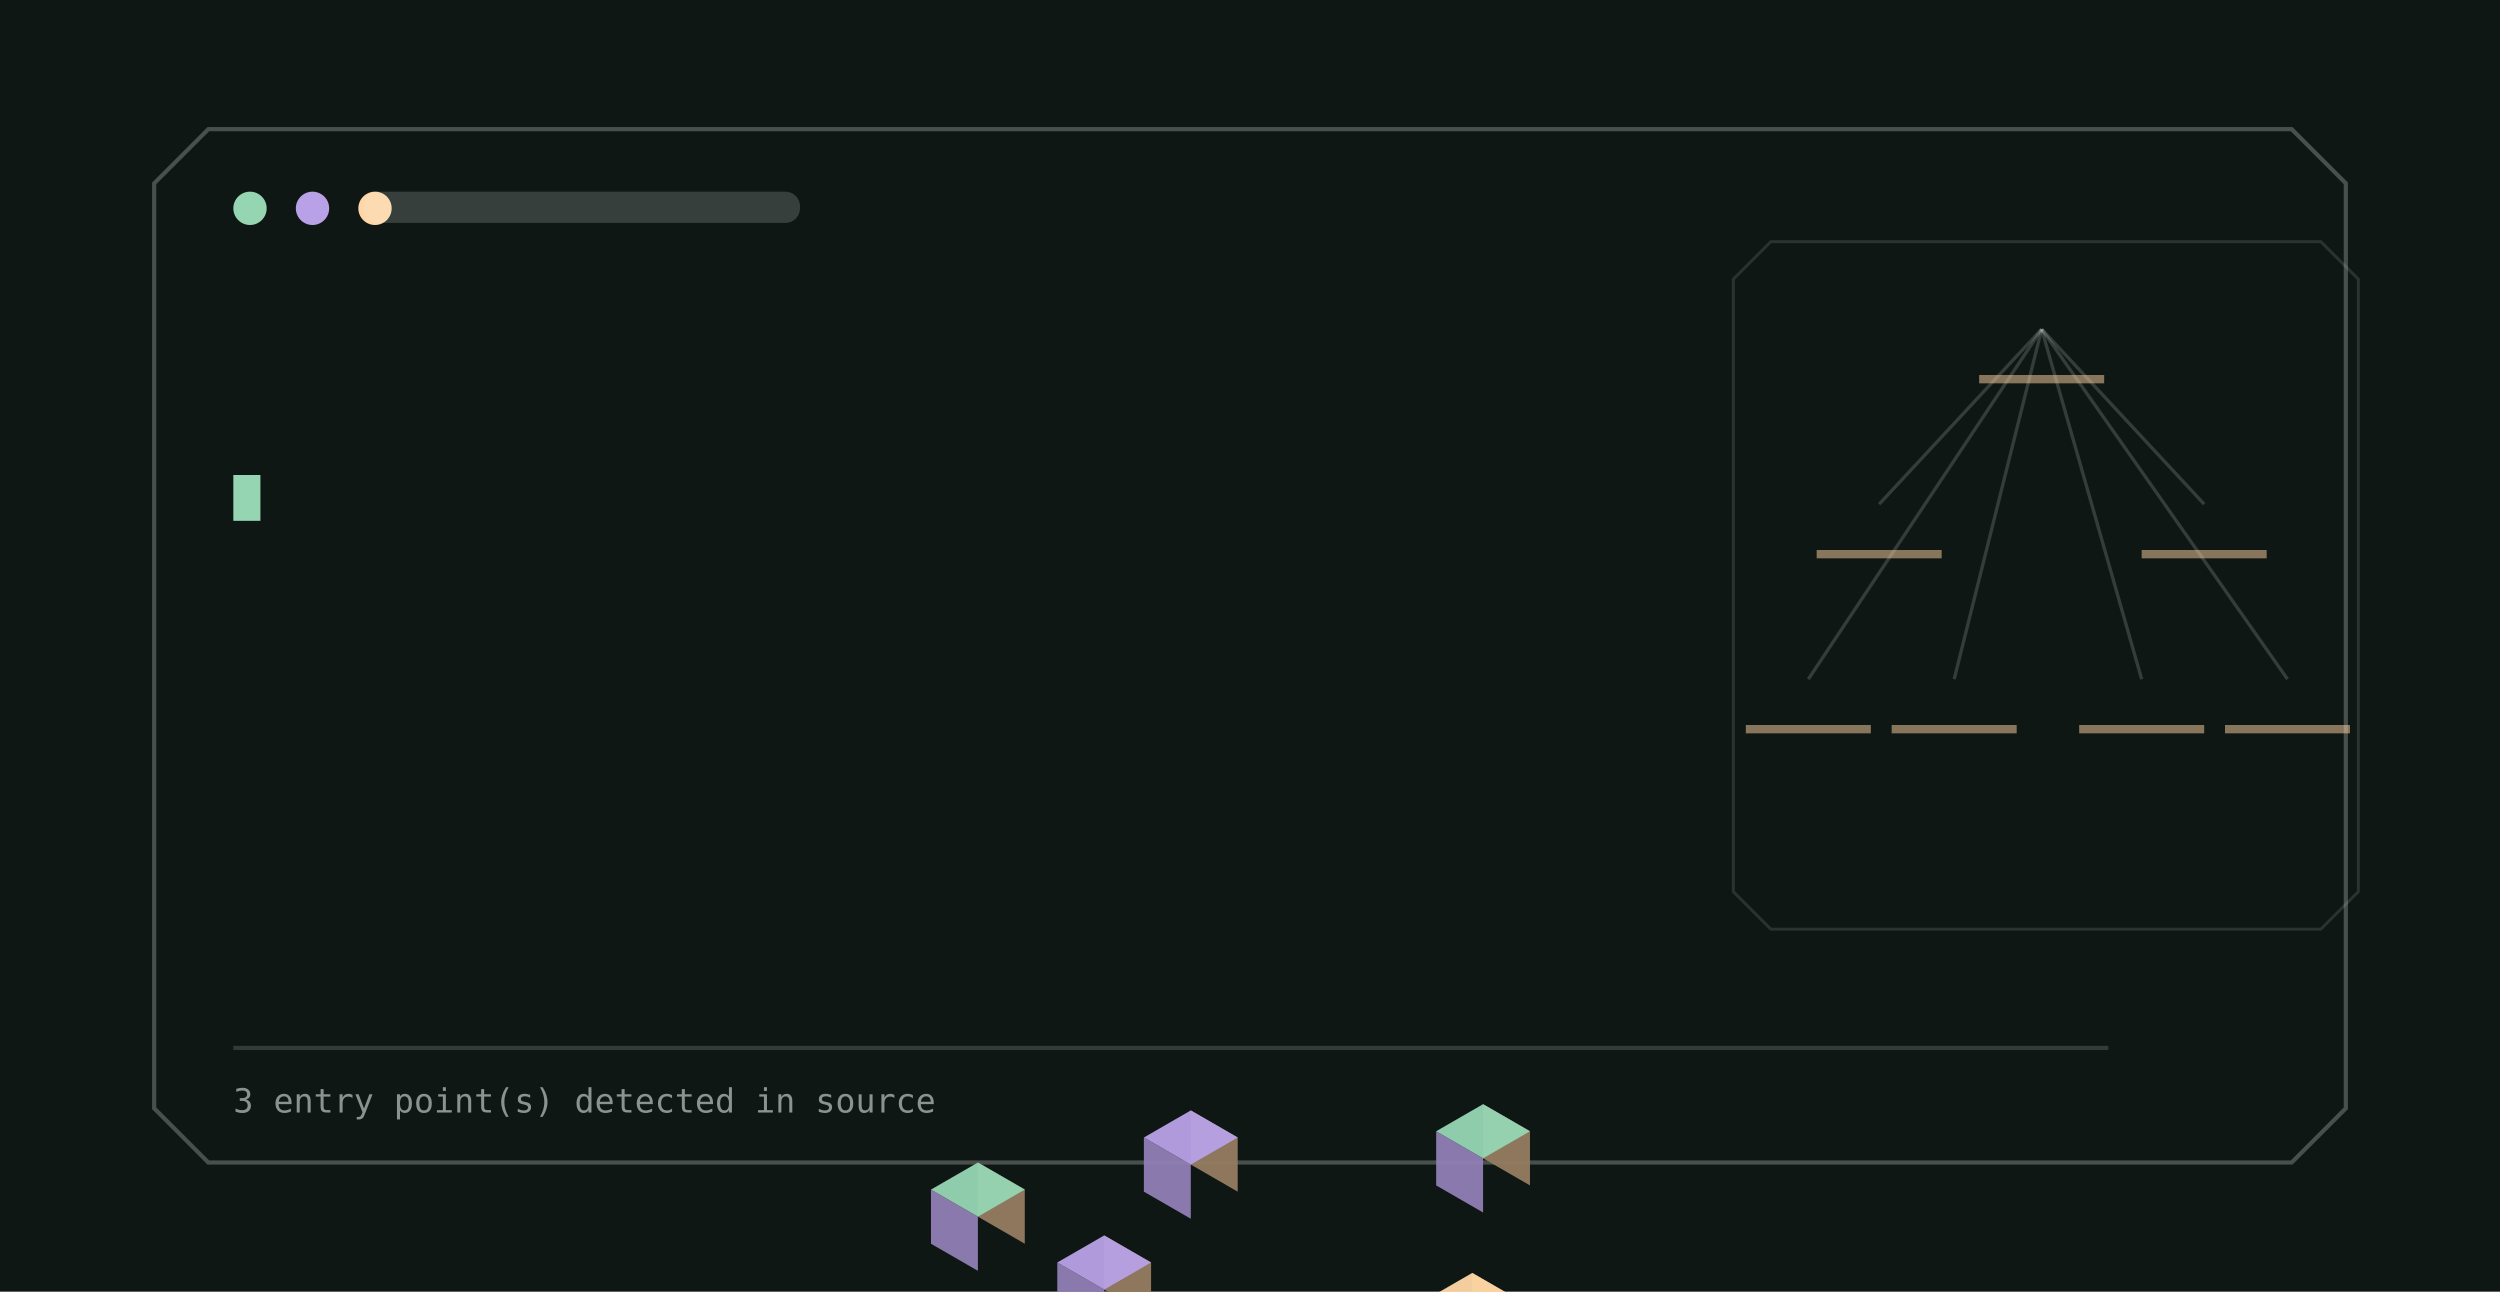
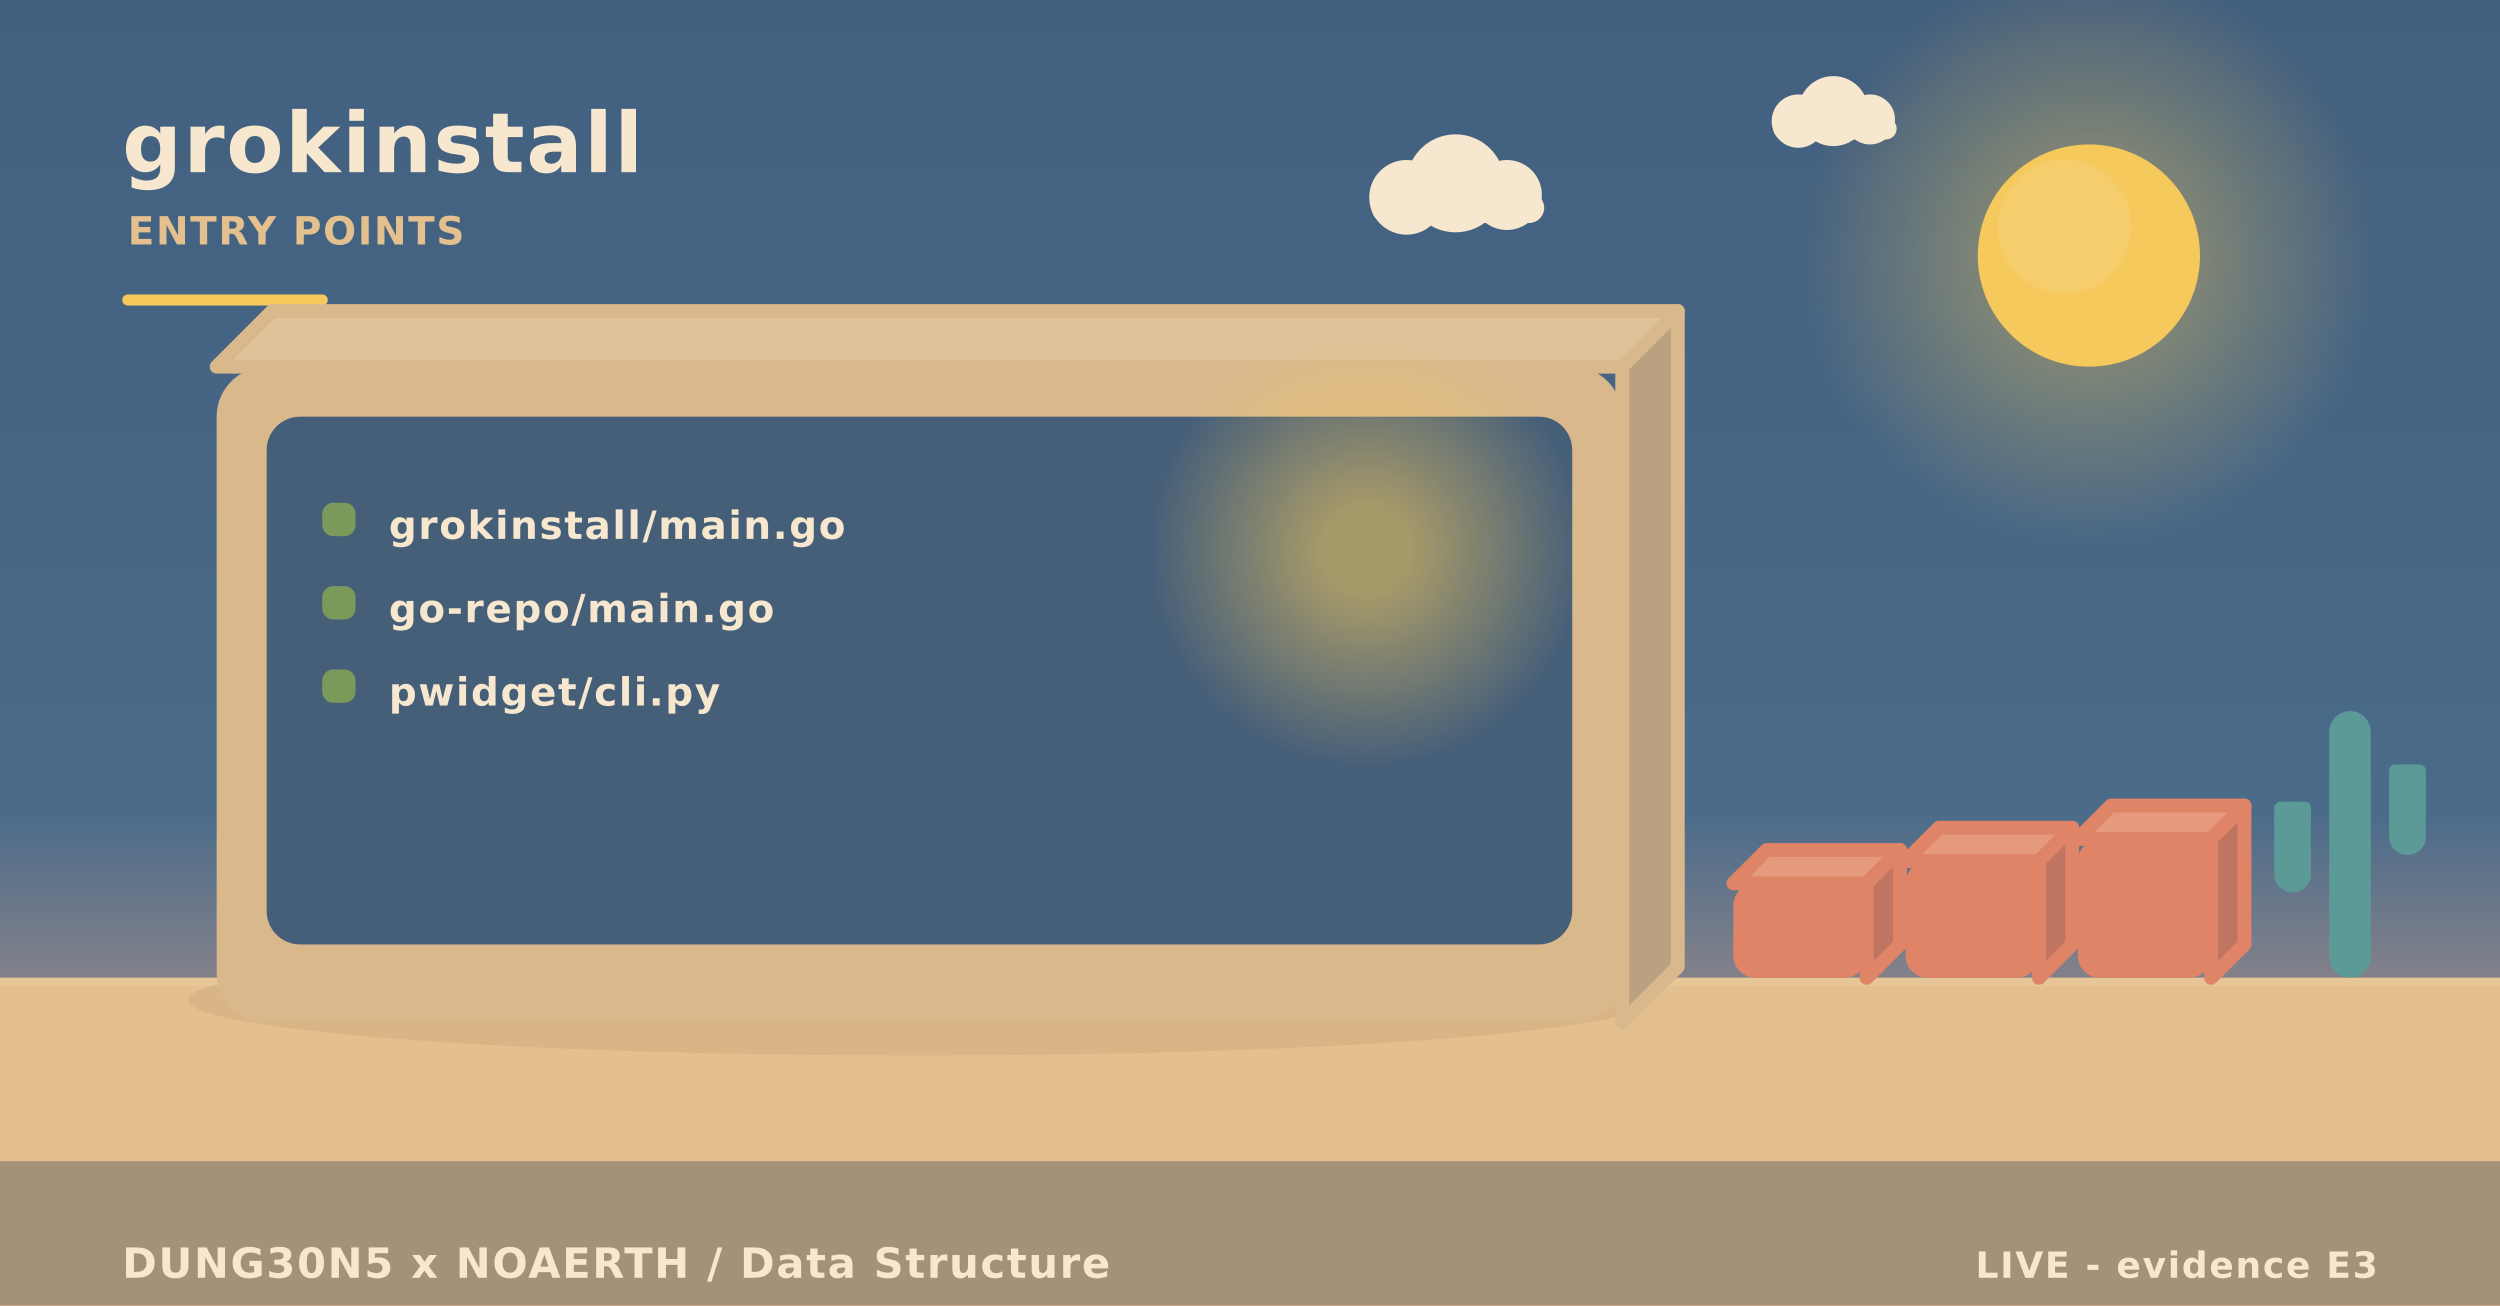
- <svg xmlns="http://www.w3.org/2000/svg" viewBox="0 0 1200 620" width="1200" height="620" role="img" aria-label="grokinstall command surface">
-   <rect width="1200" height="620" fill="#0f1714" />
-   <defs>
-     <linearGradient id="gt" x1="0" y1="0" x2="1" y2="1">
-       <stop offset="0%" stop-color="#95d5b2" />
-       <stop offset="100%" stop-color="#b8a1e6" />
-     </linearGradient>
-   </defs>
-   <path d="M100.00,62.00 H1100.00 L1126.00,88.00 V532.00 L1100.00,558.00 H100.00 L74.00,532.00 V88.00 Z" fill="none" stroke="rgba(240,248,244,0.300)" stroke-width="2.00" opacity="0.85" />
-   <circle cx="120.00" cy="100.00" r="8.00" fill="#95d5b2" opacity="1.00" />
-   <circle cx="150.00" cy="100.00" r="8.00" fill="#b8a1e6" opacity="1.00" />
-   <circle cx="180.00" cy="100.00" r="8.00" fill="#ffd6a5" opacity="1.00" />
-   <rect x="174.00" y="92.00" width="210.00" height="15.00" rx="7.00" fill="rgba(240,248,244,0.180)" opacity="1.00" />
-   <text x="112" y="148" font-family="ui-monospace,SFMono-Regular,Menlo,monospace" font-size="21" fill="rgba(240,248,244,0.800)" opacity="0">grokinstall/main.go<animate attributeName="opacity" values="0;1;1;0" dur="1.5s" begin="0.0s" repeatCount="indefinite" />
-   </text>
-   <text x="112" y="182" font-family="ui-monospace,SFMono-Regular,Menlo,monospace" font-size="21" fill="rgba(240,248,244,0.800)" opacity="0">go-repo/main.go<animate attributeName="opacity" values="0;1;1;0" dur="1.5s" begin="1.5s" repeatCount="indefinite" />
-   </text>
-   <text x="112" y="216" font-family="ui-monospace,SFMono-Regular,Menlo,monospace" font-size="21" fill="rgba(240,248,244,0.800)" opacity="0">pwidget/cli.py<animate attributeName="opacity" values="0;1;1;0" dur="1.5s" begin="3.0s" repeatCount="indefinite" />
-   </text>
-   <rect x="112" y="228" width="13" height="22" fill="#95d5b2">
-     <animate attributeName="opacity" values="1;0;1" dur="1.05s" begin="0s" repeatCount="indefinite" />
-   </rect>
-   <path d="M850.00,116.00 H1114.00 L1132.00,134.00 V428.00 L1114.00,446.00 H850.00 L832.00,428.00 V134.00 Z" fill="none" stroke="rgba(240,248,244,0.180)" stroke-width="1.40" opacity="0.70" />
-   <line x1="980.00" y1="158.00" x2="902.00" y2="242.00" stroke="rgba(240,248,244,0.300)" stroke-width="1.60" opacity="0.55" />
-   <line x1="980.00" y1="158.00" x2="1058.00" y2="242.00" stroke="rgba(240,248,244,0.300)" stroke-width="1.60" opacity="0.55" />
-   <line x1="980.00" y1="158.00" x2="868.00" y2="326.00" stroke="rgba(240,248,244,0.300)" stroke-width="1.60" opacity="0.55" />
-   <line x1="980.00" y1="158.00" x2="938.00" y2="326.00" stroke="rgba(240,248,244,0.300)" stroke-width="1.60" opacity="0.55" />
-   <line x1="980.00" y1="158.00" x2="1028.00" y2="326.00" stroke="rgba(240,248,244,0.300)" stroke-width="1.60" opacity="0.55" />
-   <line x1="980.00" y1="158.00" x2="1098.00" y2="326.00" stroke="rgba(240,248,244,0.300)" stroke-width="1.60" opacity="0.55" />
-   <polygon points="711.87,556.00 734.39,569.00 734.39,543.00 711.87,530.00" fill="#947c60" opacity="0.95" />
-   <polygon points="689.36,569.00 711.87,582.00 711.87,556.00 689.36,543.00" fill="#907eb3" opacity="0.95" />
-   <polygon points="711.87,530.00 734.39,543.00 711.87,556.00 689.36,543.00" fill="#95d5b2" opacity="0.95" />
+ <svg xmlns="http://www.w3.org/2000/svg" width="900" height="470" viewBox="0 0 900 470" role="img" aria-label="grokinstall - how it is operated">
+   <linearGradient id="skyt" x1="0" y1="0" x2="0" y2="1">
+     <stop offset="0" stop-color="#425f7e" />
+     <stop offset="0.62" stop-color="#4a6b8a" />
+     <stop offset="1" stop-color="#f3ad8a" />
+   </linearGradient>
+   <rect width="900" height="470" fill="url(#skyt)" />
+   <radialGradient id="sunt">
+     <stop offset="0.35" stop-color="#f5c95c" stop-opacity="0.34" />
+     <stop offset="1" stop-color="#f5c95c" stop-opacity="0" />
+   </radialGradient>
+   <circle cx="752" cy="92" r="104" fill="url(#sunt)" />
+   <circle cx="752" cy="92" r="40" fill="#f5c95c" />
+   <circle cx="743.2" cy="81.6" r="24" fill="#f5d27e" opacity="0.5" />
  <g>
-     <rect x="950.00" y="180.00" width="60.00" height="4.00" rx="0.00" fill="rgba(255,214,165,0.500)" opacity="1.00" />
-     <animate attributeName="opacity" values="0.25;1.0;0.25" dur="11.4s" begin="0.0s" repeatCount="indefinite" />
+     <circle cx="524" cy="66" r="17.64" fill="#f6e7ce" />
+     <circle cx="506.36" cy="71.04" r="13.44" fill="#f6e7ce" />
+     <circle cx="542.48" cy="70.2" r="12.6" fill="#f6e7ce" />
+     <rect x="493.76" y="69.36" width="62.16" height="10.92" rx="5.46" fill="#f6e7ce" />
+     <animateTransform attributeName="transform" type="translate" values="0 0;24 0;0 0" dur="36s" begin="0s" repeatCount="indefinite" />
  </g>
-   <polygon points="571.58,559.00 594.09,572.00 594.09,546.00 571.58,533.00" fill="#947c60" opacity="0.95" />
-   <polygon points="549.06,572.00 571.58,585.00 571.58,559.00 549.06,546.00" fill="#907eb3" opacity="0.95" />
-   <polygon points="571.58,533.00 594.09,546.00 571.58,559.00 549.06,546.00" fill="#b8a1e6" opacity="0.95" />
  <g>
-     <rect x="872.00" y="264.00" width="60.00" height="4.00" rx="0.00" fill="rgba(255,214,165,0.500)" opacity="1.00" />
-     <animate attributeName="opacity" values="0.25;1.0;0.25" dur="11.4s" begin="0.4s" repeatCount="indefinite" />
+     <circle cx="660" cy="40" r="12.6" fill="#f6e7ce" />
+     <circle cx="647.4" cy="43.6" r="9.6" fill="#f6e7ce" />
+     <circle cx="673.2" cy="43" r="9" fill="#f6e7ce" />
+     <rect x="638.4" y="42.4" width="44.4" height="7.8" rx="3.9" fill="#f6e7ce" />
+     <animateTransform attributeName="transform" type="translate" values="0 0;-18 0;0 0" dur="46s" begin="3s" repeatCount="indefinite" />
  </g>
-   <polygon points="706.68,637.00 729.19,650.00 729.19,624.00 706.68,611.00" fill="#947c60" opacity="0.95" />
-   <polygon points="684.16,650.00 706.68,663.00 706.68,637.00 684.16,624.00" fill="#907eb3" opacity="0.95" />
-   <polygon points="706.68,611.00 729.19,624.00 706.68,637.00 684.16,624.00" fill="#ffd6a5" opacity="0.95" />
+   <rect x="0" y="352" width="900" height="118" fill="#e3c08d" />
+   <rect x="0" y="352" width="900" height="3" fill="#e6c596" />
+   <text x="44" y="62" font-family="Verdana,DejaVu Sans,sans-serif" font-size="30" font-weight="700" letter-spacing="0.6" fill="#f6e7ce" text-anchor="start">grokinstall</text>
+   <text x="46" y="88" font-family="Verdana,DejaVu Sans,sans-serif" font-size="14" font-weight="700" letter-spacing="0.6" fill="#e3c08d" text-anchor="start">ENTRY POINTS</text>
+   <rect x="44" y="106" width="74" height="4" rx="2" fill="#f5c95c" />
+   <ellipse cx="331" cy="360" rx="263.2" ry="20" fill="rgba(138,90,68,0.11)" />
+   <path d="M78,132 L584,132 L604,112 L98,112 Z" fill="#dfc39b" stroke="#d9b98c" stroke-width="5" stroke-linejoin="round" />
+   <path d="M584,132 L604,112 L604,348 L584,368 Z" fill="#b9a181" stroke="#d9b98c" stroke-width="5" stroke-linejoin="round" />
+   <rect x="78" y="132" width="506" height="236" rx="18" fill="#d9b98c" />
+   <rect x="96" y="150" width="470" height="190" rx="12" fill="#3d5978" opacity="0.94" />
+   <radialGradient id="lamp28473">
+     <stop offset="0.2" stop-color="#f5c95c" stop-opacity="0.55" />
+     <stop offset="1" stop-color="#f5c95c" stop-opacity="0" />
+   </radialGradient>
+   <circle cx="492" cy="198" r="78" fill="url(#lamp28473)" />
+   <rect x="116" y="181" width="12" height="12" rx="4" fill="#7a9a5c" />
  <g>
-     <rect x="1028.00" y="264.00" width="60.00" height="4.00" rx="0.00" fill="rgba(255,214,165,0.500)" opacity="1.00" />
-     <animate attributeName="opacity" values="0.25;1.0;0.25" dur="11.4s" begin="0.8s" repeatCount="indefinite" />
+     <text x="140" y="194" font-family="Verdana,DejaVu Sans,sans-serif" font-size="14" font-weight="700" letter-spacing="0.6" fill="#f6e7ce" text-anchor="start">grokinstall/main.go</text>
+     <animateTransform attributeName="transform" type="translate" values="0 10;0 0" dur="0.7s" begin="0.4s" fill="freeze" />
  </g>
-   <polygon points="469.39,584.00 491.90,597.00 491.90,571.00 469.39,558.00" fill="#947c60" opacity="0.95" />
-   <polygon points="446.87,597.00 469.39,610.00 469.39,584.00 446.87,571.00" fill="#907eb3" opacity="0.95" />
-   <polygon points="469.39,558.00 491.90,571.00 469.39,584.00 446.87,571.00" fill="#95d5b2" opacity="0.95" />
+   <rect x="116" y="211" width="12" height="12" rx="4" fill="#7a9a5c" />
  <g>
-     <rect x="838.00" y="348.00" width="60.00" height="4.00" rx="0.00" fill="rgba(255,214,165,0.500)" opacity="1.00" />
-     <animate attributeName="opacity" values="0.25;1.0;0.25" dur="11.4s" begin="1.2s" repeatCount="indefinite" />
+     <text x="140" y="224" font-family="Verdana,DejaVu Sans,sans-serif" font-size="14" font-weight="700" letter-spacing="0.6" fill="#f6e7ce" text-anchor="start">go-repo/main.go</text>
+     <animateTransform attributeName="transform" type="translate" values="0 10;0 0" dur="0.7s" begin="0.7s" fill="freeze" />
  </g>
-   <polygon points="530.01,619.00 552.52,632.00 552.52,606.00 530.01,593.00" fill="#947c60" opacity="0.95" />
-   <polygon points="507.49,632.00 530.01,645.00 530.01,619.00 507.49,606.00" fill="#907eb3" opacity="0.95" />
-   <polygon points="530.01,593.00 552.52,606.00 530.01,619.00 507.49,606.00" fill="#b8a1e6" opacity="0.95" />
+   <rect x="116" y="241" width="12" height="12" rx="4" fill="#7a9a5c" />
  <g>
-     <rect x="908.00" y="348.00" width="60.00" height="4.00" rx="0.00" fill="rgba(255,214,165,0.500)" opacity="1.00" />
-     <animate attributeName="opacity" values="0.25;1.0;0.25" dur="11.4s" begin="1.6s" repeatCount="indefinite" />
+     <text x="140" y="254" font-family="Verdana,DejaVu Sans,sans-serif" font-size="14" font-weight="700" letter-spacing="0.6" fill="#f6e7ce" text-anchor="start">pwidget/cli.py</text>
+     <animateTransform attributeName="transform" type="translate" values="0 10;0 0" dur="0.7s" begin="1s" fill="freeze" />
  </g>
-   <polygon points="607.95,664.00 630.47,677.00 630.47,651.00 607.95,638.00" fill="#947c60" opacity="0.95" />
-   <polygon points="585.43,677.00 607.95,690.00 607.95,664.00 585.43,651.00" fill="#907eb3" opacity="0.95" />
-   <polygon points="607.95,638.00 630.47,651.00 607.95,664.00 585.43,651.00" fill="#ffd6a5" opacity="0.95" />
-   <g>
-     <rect x="998.00" y="348.00" width="60.00" height="4.00" rx="0.00" fill="rgba(255,214,165,0.500)" opacity="1.00" />
-     <animate attributeName="opacity" values="0.25;1.0;0.25" dur="11.4s" begin="2.0s" repeatCount="indefinite" />
-   </g>
-   <polygon points="668.57,699.00 691.09,712.00 691.09,686.00 668.57,673.00" fill="#947c60" opacity="0.95" />
-   <polygon points="646.05,712.00 668.57,725.00 668.57,699.00 646.05,686.00" fill="#907eb3" opacity="0.95" />
-   <polygon points="668.57,673.00 691.09,686.00 668.57,699.00 646.05,686.00" fill="#95d5b2" opacity="0.95" />
-   <g>
-     <rect x="1068.00" y="348.00" width="60.00" height="4.00" rx="0.00" fill="rgba(255,214,165,0.500)" opacity="1.00" />
-     <animate attributeName="opacity" values="0.25;1.0;0.25" dur="11.4s" begin="2.4s" repeatCount="indefinite" />
-   </g>
-   <rect x="112.00" y="502.00" width="900.00" height="2.00" rx="0.00" fill="rgba(240,248,244,0.160)" opacity="1.00" />
-   <text x="112" y="534" font-family="ui-monospace,Menlo,monospace" font-size="16" fill="rgba(240,248,244,0.550)">3 entry point(s) detected in source</text>
+   <path d="M624,318 L672,318 L684,306 L636,306 Z" fill="#e59a7e" stroke="#e08467" stroke-width="5" stroke-linejoin="round" />
+   <path d="M672,318 L684,306 L684,340 L672,352 Z" fill="#bf7562" stroke="#e08467" stroke-width="5" stroke-linejoin="round" />
+   <rect x="624" y="318" width="48" height="34" rx="8" fill="#e08467" />
+   <path d="M686,310 L734,310 L746,298 L698,298 Z" fill="#e59a7e" stroke="#e08467" stroke-width="5" stroke-linejoin="round" />
+   <path d="M734,310 L746,298 L746,340 L734,352 Z" fill="#bf7562" stroke="#e08467" stroke-width="5" stroke-linejoin="round" />
+   <rect x="686" y="310" width="48" height="42" rx="8" fill="#e08467" />
+   <path d="M748,302 L796,302 L808,290 L760,290 Z" fill="#e59a7e" stroke="#e08467" stroke-width="5" stroke-linejoin="round" />
+   <path d="M796,302 L808,290 L808,340 L796,352 Z" fill="#bf7562" stroke="#e08467" stroke-width="5" stroke-linejoin="round" />
+   <rect x="748" y="302" width="48" height="50" rx="8" fill="#e08467" />
+   <rect x="838.52" y="256" width="14.96" height="96" rx="7.48" fill="#5b9a97" />
+   <rect x="818.72" y="288.64" width="13.2" height="32.64" rx="6.6" fill="#5b9a97" />
+   <rect x="818.72" y="288.64" width="13.2" height="9.6" rx="2.2" fill="#5b9a97" />
+   <rect x="860.08" y="275.2" width="13.2" height="32.64" rx="6.6" fill="#5b9a97" />
+   <rect x="860.08" y="275.2" width="13.2" height="9.6" rx="2.2" fill="#5b9a97" />
+   <rect x="0" y="418" width="900" height="52" rx="0" fill="#a08e78" opacity="0.94" />
+   <text x="44" y="460" font-family="Verdana,DejaVu Sans,sans-serif" font-size="15" font-weight="700" letter-spacing="0.6" fill="#f6e7ce" text-anchor="start">DUNG30N5 x NOAERTH  /  Data Structure</text>
+   <text x="856" y="460" font-family="Verdana,DejaVu Sans,sans-serif" font-size="13" font-weight="700" letter-spacing="0.6" fill="#f6e7ce" text-anchor="end">LIVE  -  evidence E3</text>
</svg>
